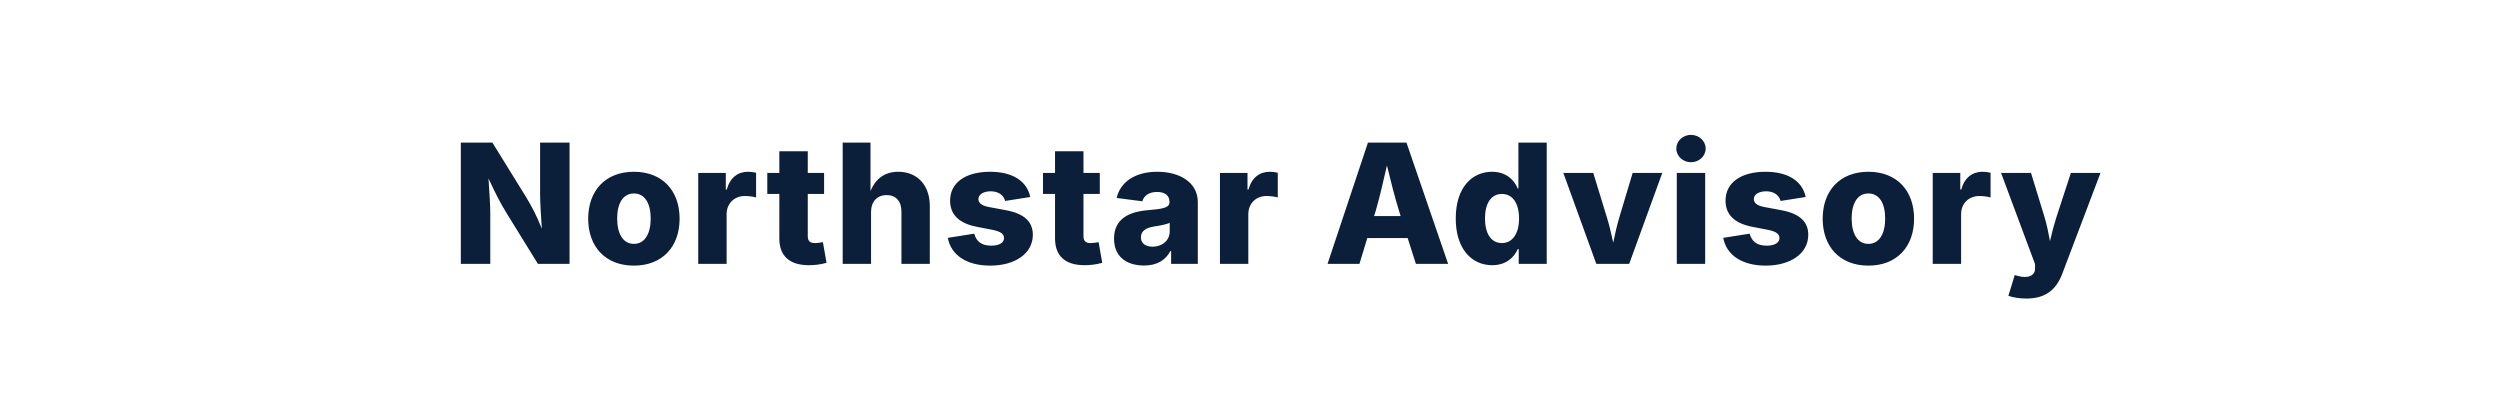
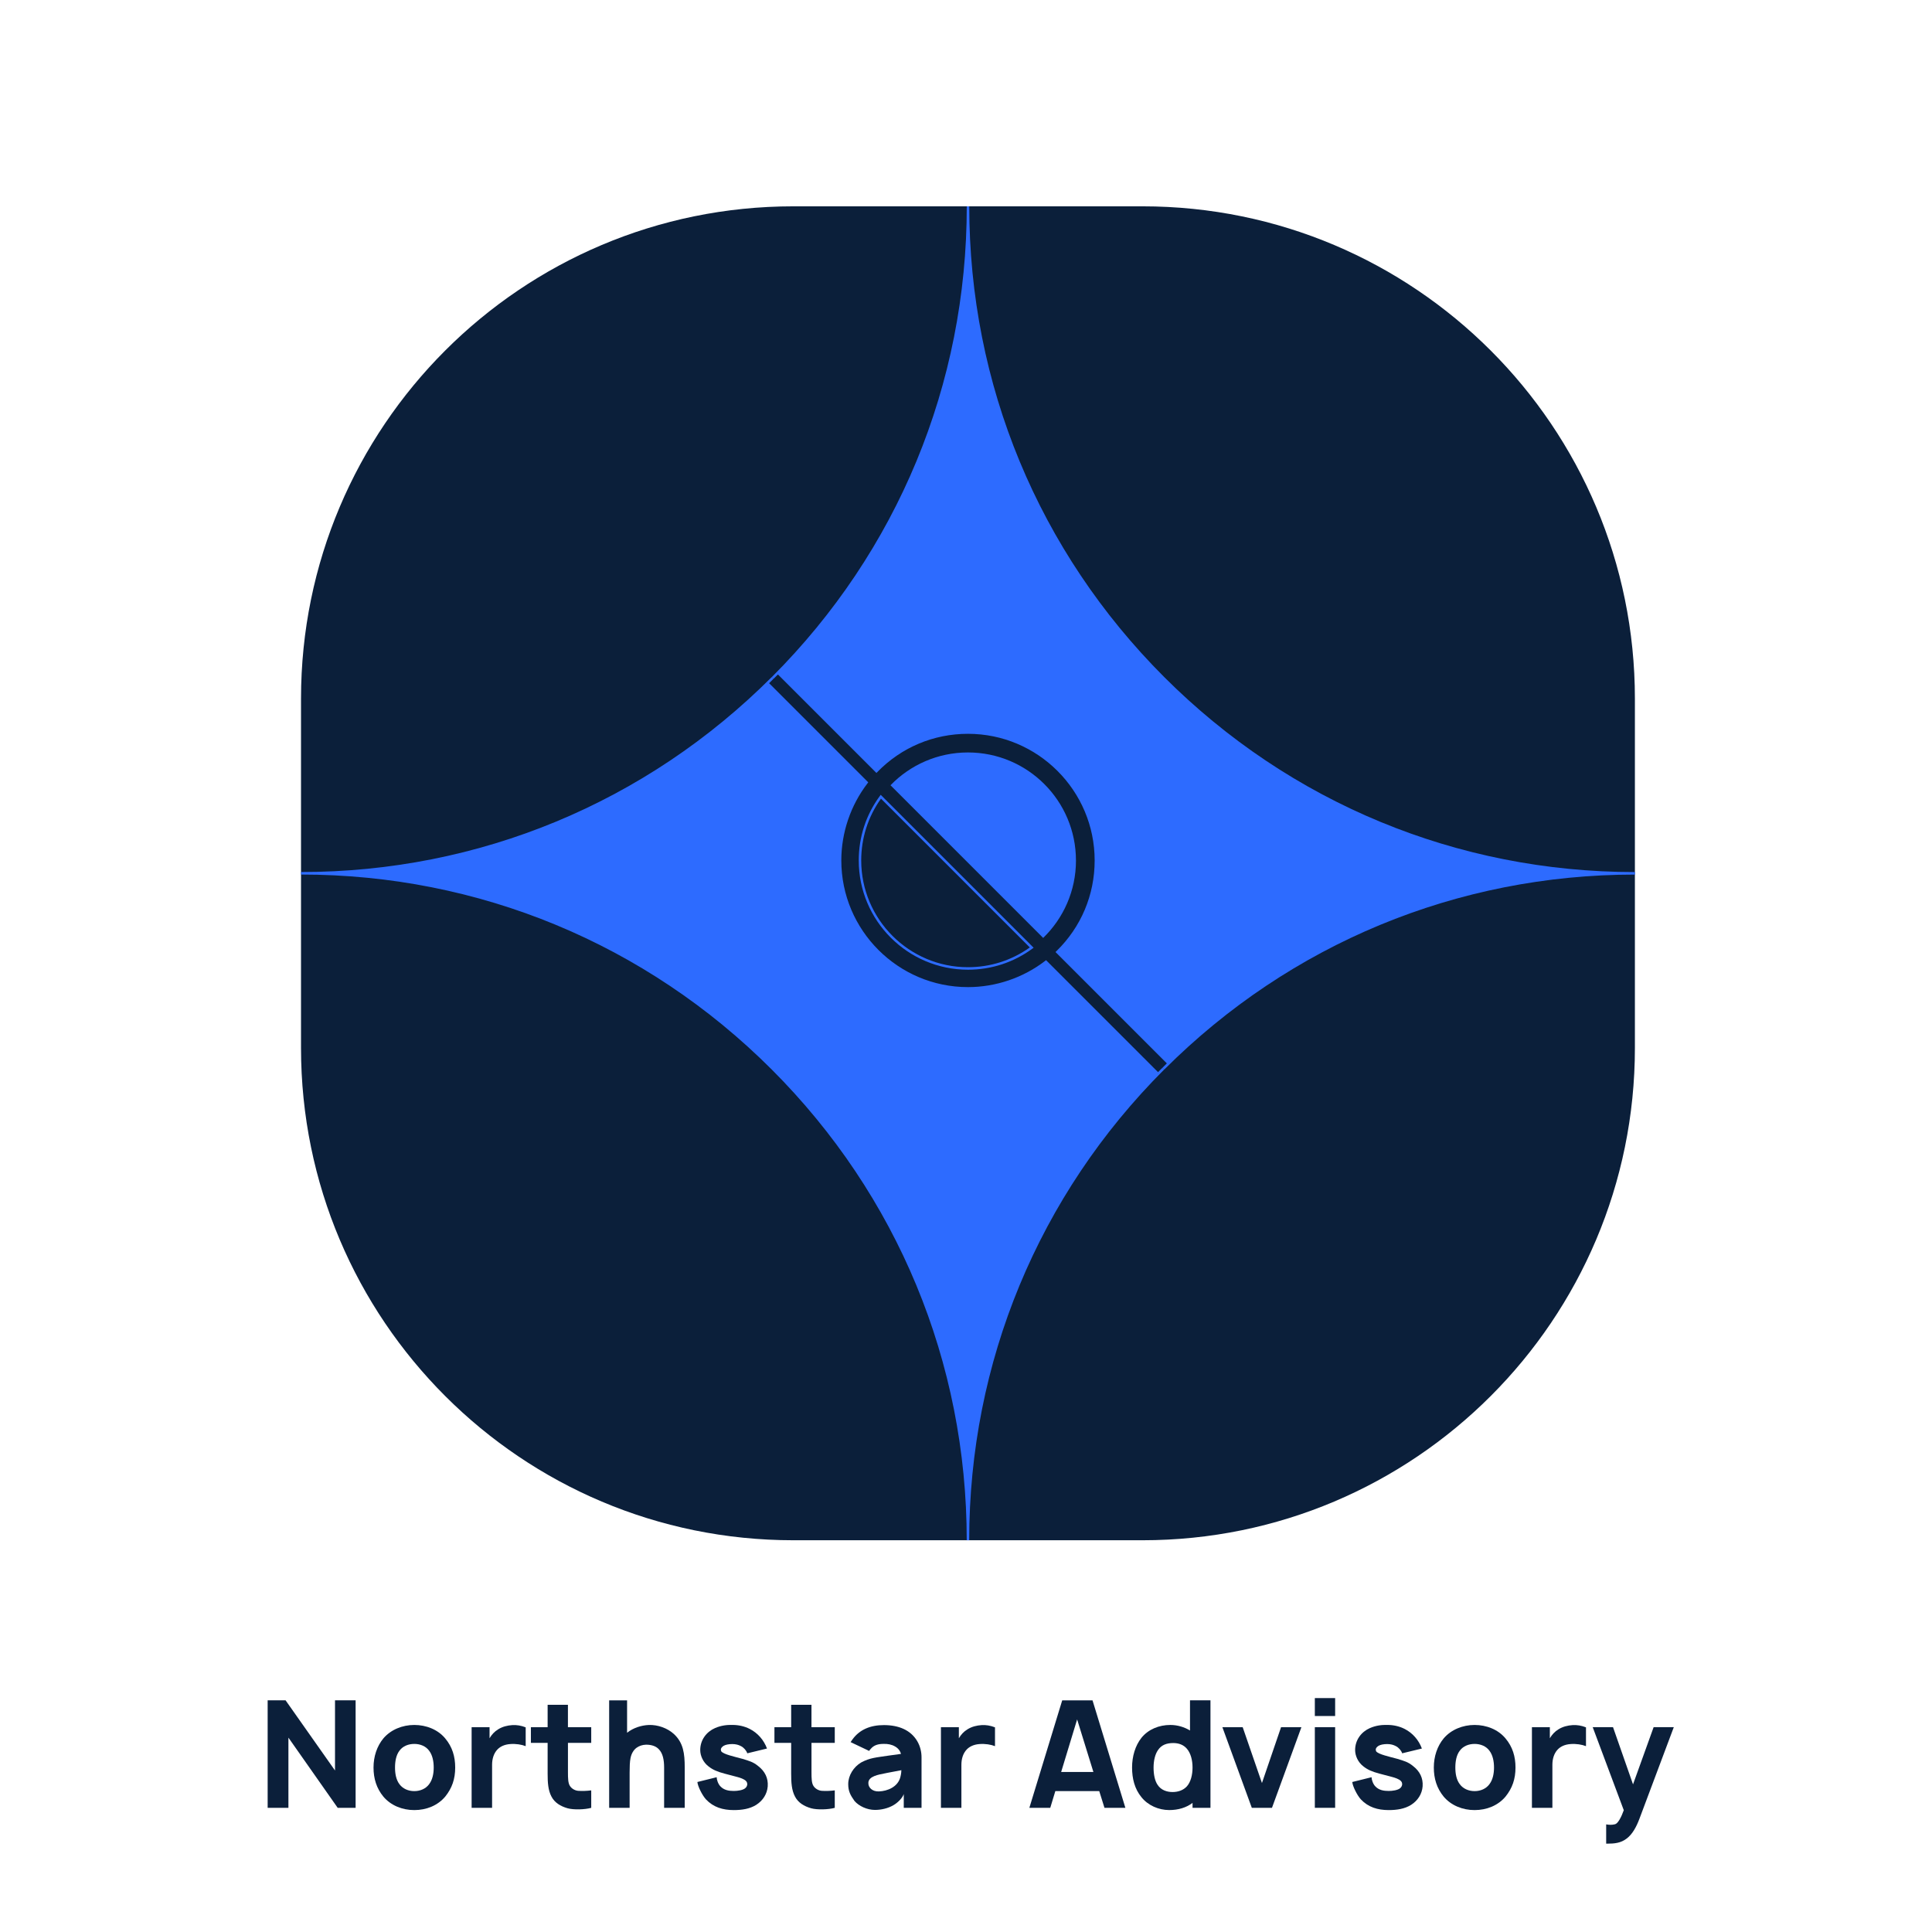
- <svg xmlns="http://www.w3.org/2000/svg" viewBox="0 0 720 120" width="720" height="120">
-   <g transform="translate(20, 20) scale(0.12, 0.12)">
-     <g transform="translate(-622, 878) scale(1, -1)">
- 
+ <svg xmlns="http://www.w3.org/2000/svg" id="Logo" width="967.75" height="967.75" viewBox="0 0 967.75 967.75">
+   <g>
+     <rect x="150.78" y="103.35" width="668.15" height="668.17" rx="246.6" ry="246.6" fill="#0b1f3a" />
+     <g>
+       <g>
+         <path d="M582.72,535.29l2.65-2.64-55.77-55.77c12.36-12.03,19.35-28.51,19.35-45.87,0-35.33-28.74-64.08-64.08-64.08-17.39,0-33.86,7-45.87,19.35l-49.34-49.34-2.65,2.65c60.46-60.46,97.85-143.98,97.85-236.23,0,184.51,149.57,334.08,334.07,334.08-92.25,0-175.76,37.39-236.22,97.85Z" fill="#2d6bff" />
+         <path d="M583.16,535.73l-.88-.88h0s.06-.07.1-.1l2.1-2.1-55.77-55.77.45-.44c12.35-12.03,19.16-28.16,19.16-45.42,0-34.99-28.47-63.45-63.45-63.45-17.27,0-33.4,6.8-45.42,19.16l-.44.45-49.34-49.34-2.09,2.09s-.07.07-.11.11l-.88-.88.11-.11c62.91-62.97,97.56-146.66,97.56-235.68h1.25c0,89.07,34.69,172.81,97.67,235.79,62.98,62.98,146.72,97.67,235.78,97.67v1.25c-89.01,0-172.7,34.65-235.67,97.56l-.1.1ZM530.48,476.88l54.9,54.9c57.9-56.45,132.7-89.49,212.88-94.34-81.62-4.94-157.67-39.09-215.99-97.41-58.32-58.32-92.47-134.37-97.41-216-4.85,80.19-37.89,154.98-94.34,212.89l48.47,48.47c12.21-12.31,28.47-19.08,45.87-19.08,35.68,0,64.7,29.02,64.7,64.7,0,17.39-6.77,33.66-19.08,45.87Z" fill="#2d6bff" />
+       </g>
+       <g>
+         <path d="M582.72,535.29c-60.46,60.46-97.85,143.98-97.85,236.23,0-184.51-149.57-334.08-334.08-334.08,92.25,0,175.77-37.39,236.23-97.85l-2.65,2.65,49.71,49.71c-8.59,11.15-13.29,24.9-13.29,39.07,0,35.33,28.74,64.08,64.08,64.08,14.15,0,27.92-4.7,39.07-13.29l56.14,56.14,2.65-2.65Z" fill="#2d6bff" />
+         <path d="M485.49,771.52h-1.25c0-89.07-34.69-172.81-97.67-235.79-62.98-62.98-146.72-97.67-235.79-97.67v-1.25c89.07,0,172.81-34.69,235.79-97.67l.88.88-2.2,2.2,49.66,49.66-.33.44c-8.49,11.02-13.16,24.76-13.16,38.68,0,34.99,28.47,63.45,63.45,63.45,13.93,0,27.67-4.67,38.68-13.16l.43-.33,56.09,56.09,2.2-2.2.88.88c-62.98,62.98-97.67,146.72-97.67,235.79ZM171.46,437.44c81.63,4.94,157.67,39.09,216,97.41,58.32,58.32,92.47,134.37,97.41,216,4.85-80.18,37.89-154.98,94.34-212.89l-55.33-55.33c-11.16,8.44-24.99,13.09-39.01,13.09-35.68,0-64.7-29.02-64.7-64.7,0-14.02,4.64-27.85,13.09-39.01l-48.9-48.9c-57.9,56.45-132.7,89.49-212.89,94.34Z" fill="#2d6bff" />
+       </g>
+       <path d="M538.96,431.01c0,15.22-6.29,28.98-16.43,38.8l-76.47-76.47c9.81-10.13,23.58-16.43,38.8-16.43,29.87,0,54.09,24.21,54.09,54.09Z" fill="#2d6bff" />
+       <path d="M484.87,485.73c-30.17,0-54.72-24.55-54.72-54.72,0-11.74,3.65-22.9,10.57-32.3l.43-.58,76.6,76.6-.59.43c-9.41,6.91-20.57,10.57-32.3,10.57ZM441.29,400.04c-6.48,9.05-9.9,19.75-9.9,30.97,0,29.48,23.99,53.47,53.47,53.47,11.21,0,21.9-3.42,30.97-9.9l-74.54-74.54Z" fill="#2d6bff" />
    </g>
  </g>
-   <text x="130" y="76" font-family="'Manrope', -apple-system, sans-serif" font-size="48" font-weight="800" letter-spacing="0.02em" fill="#0B1F3A">Northstar Advisory</text>
+   <g>
+     <path d="M167.81,886.86v-35.16h10.32v53.85h-8.98l-24.68-35.16v35.16h-10.4v-53.85h8.98l24.76,35.16Z" fill="#0b1f3a" />
+     <path d="M192.04,899.95c-3.44-4.19-4.94-9.05-4.94-14.59s1.72-10.7,4.94-14.59c3.74-4.41,9.57-6.73,15.48-6.73s11.74,2.24,15.48,6.73c3.59,4.26,5.01,9.13,5.01,14.59,0,5.76-1.57,10.32-5.01,14.59-3.81,4.49-9.42,6.73-15.48,6.73s-11.74-2.32-15.48-6.73ZM217.25,885.36c0-3.07-.6-6.21-2.32-8.45-1.65-2.24-4.41-3.37-7.41-3.37s-5.76,1.12-7.41,3.37c-1.72,2.24-2.24,5.39-2.24,8.45s.52,6.13,2.24,8.38c1.65,2.24,4.41,3.44,7.41,3.44s5.76-1.2,7.41-3.44c1.72-2.24,2.32-5.31,2.32-8.38Z" fill="#0b1f3a" />
+     <path d="M263.32,865.24v9.42c-2.09-.82-4.86-1.27-7.78-1.05-2.92.22-5.01,1.27-6.43,2.77-1.8,1.94-2.62,4.64-2.62,7.63v21.54h-10.25v-40.39h8.98v5.54c1.05-1.8,2.47-3.37,4.34-4.49,2.17-1.35,4.64-1.94,7.03-2.09,2.17-.15,4.49.22,6.73,1.12Z" fill="#0b1f3a" />
+     <path d="M284.49,873.02v14.66c0,3.14.07,5.46.97,6.88.9,1.42,2.54,2.32,4.11,2.47,1.94.15,4.41.07,6.58-.22v8.75c-3.22.9-8.83,1.05-11.82.22-3.67-1.05-6.51-2.84-8.08-5.83-1.72-3.22-1.94-7.11-1.94-11.52v-15.41h-8.38v-7.85h8.38v-11.22h10.17v11.22h11.67v7.85h-11.67Z" fill="#0b1f3a" />
+     <path d="M342.98,885.36v20.2h-10.32v-20.2c0-3.67-.6-7.11-2.69-9.2-1.42-1.5-3.59-2.24-6.36-2.24-1.87.07-3.44.6-4.79,1.57-1.5,1.12-2.54,2.92-2.99,5.16-.37,1.79-.45,4.56-.45,7.33v17.58h-10.25v-53.85h8.98v16.23c3.22-2.54,7.26-3.74,10.92-3.89,4.49-.15,9.28,1.57,12.49,4.49,4.79,4.41,5.46,9.8,5.46,16.83Z" fill="#0b1f3a" />
+     <path d="M374.32,878.25c-.45-1.42-1.8-2.92-3.14-3.59-1.2-.67-2.69-1.05-4.34-1.05-1.8,0-3.37.3-4.41.9-1.12.75-1.35,1.42-1.35,1.87,0,.37.15.67.22.9.6.75,2.24,1.42,4.26,2.02,2.02.6,4.34,1.2,6.36,1.72,3.37,1.05,5.31,1.5,7.93,3.67,3.29,2.54,5.01,5.98,4.71,10.1-.3,3.81-2.39,7.11-5.76,9.27-3.22,2.02-7.11,2.62-11.22,2.62-5.54,0-10.25-1.42-13.99-5.39-1.87-2.09-4.11-6.58-4.26-8.68l9.65-2.39c0,1.2.75,3.44,1.87,4.56,1.8,1.94,4.26,2.32,6.73,2.32,1.87,0,4.49-.37,5.68-1.35.75-.67.9-1.12,1.05-1.87,0-.75-.15-1.27-.67-1.8-.97-.97-2.84-1.57-4.19-1.94-2.17-.6-4.26-1.12-6.51-1.72-3.67-.97-5.91-1.94-8-3.59-2.77-2.09-4.19-5.39-4.19-8.23,0-5.09,3.14-9.12,7.41-11,3.14-1.35,6.06-1.65,8.83-1.57,2.77,0,5.83.6,8.6,2.02,3.96,2.02,7.03,5.54,8.6,9.8l-9.87,2.39Z" fill="#0b1f3a" />
+     <path d="M406.48,873.02v14.66c0,3.14.07,5.46.97,6.88.9,1.42,2.54,2.32,4.11,2.47,1.94.15,4.41.07,6.58-.22v8.75c-3.22.9-8.83,1.05-11.82.22-3.67-1.05-6.51-2.84-8.08-5.83-1.72-3.22-1.94-7.11-1.94-11.52v-15.41h-8.38v-7.85h8.38v-11.22h10.17v11.22h11.67v7.85h-11.67Z" fill="#0b1f3a" />
+     <path d="M426.07,872.64c.22-.3.52-.82.82-1.2,3.67-5.16,9.2-7.33,15.86-7.33,7.41,0,13.39,2.47,16.68,8,1.57,2.62,2.17,5.61,2.17,8.08v25.36h-8.9v-6.88c-.75,2.17-3.22,4.41-5.01,5.46-2.84,1.72-6.36,2.47-9.42,2.47-3.96,0-8.08-1.94-10.25-4.49-2.09-2.92-3.14-4.94-3.14-8.45,0-4.34,2.69-8.6,6.51-10.85,4.49-2.39,7.63-2.47,13.39-3.37l6.51-.9c-.37-1.57-1.5-2.92-2.99-3.74-1.65-.97-3.67-1.35-5.76-1.27-2.62,0-4.79.6-6.36,2.47-.3.3-.6.67-.82,1.05l-9.28-4.41ZM444.02,888.13c-4.34.82-8.9,1.65-9.05,4.86-.15,2.39,2.02,4.49,5.31,4.34,4.26-.15,9.42-2.24,10.7-7.11.45-1.65.52-3.14.52-3.52l-7.48,1.42Z" fill="#0b1f3a" />
+     <path d="M498.4,865.24v9.42c-2.09-.82-4.86-1.27-7.78-1.05-2.92.22-5.01,1.27-6.43,2.77-1.8,1.94-2.62,4.64-2.62,7.63v21.54h-10.25v-40.39h8.98v5.54c1.05-1.8,2.47-3.37,4.34-4.49,2.17-1.35,4.64-1.94,7.03-2.09,2.17-.15,4.49.22,6.73,1.12Z" fill="#0b1f3a" />
+     <path d="M550.61,897.18h-21.99l-2.54,8.38h-10.47l16.46-53.85h15.18l16.46,53.85h-10.47l-2.62-8.38ZM547.69,887.6l-8.15-26.33-8,26.33h16.16Z" fill="#0b1f3a" />
+     <path d="M606.33,851.7v53.85h-8.98v-2.47c-3.14,2.39-7.18,3.59-11.67,3.59-5.31,0-10.62-2.32-13.91-6.43-3.44-4.19-4.71-9.35-4.71-14.89s1.57-10.92,4.71-14.88c3.44-4.26,8.83-6.43,14.44-6.43,3.59,0,7.03,1.05,9.87,2.77v-15.11h10.25ZM597.35,885.36c0-3.67-.9-7.18-2.84-9.42-1.65-1.94-4.04-2.84-6.81-2.84-3.37,0-5.98.97-7.7,3.59-1.42,2.09-2.17,5.24-2.17,8.68s.6,6.58,2.02,8.68c1.72,2.62,4.64,3.59,7.48,3.59s5.39-.9,7.18-2.84c1.94-2.17,2.84-5.76,2.84-9.42Z" fill="#0b1f3a" />
+     <path d="M651.88,865.16l-14.74,40.39h-10.1l-14.74-40.39h10.17l9.65,27.97,9.57-27.97h10.17Z" fill="#0b1f3a" />
+     <path d="M668.78,850.58v8.98h-10.17v-8.98h10.17ZM668.78,865.16v40.39h-10.17v-40.39h10.17Z" fill="#0b1f3a" />
+     <path d="M702.36,878.25c-.45-1.42-1.8-2.92-3.14-3.59-1.2-.67-2.69-1.05-4.34-1.05-1.8,0-3.37.3-4.41.9-1.12.75-1.35,1.42-1.35,1.87,0,.37.15.67.22.9.6.75,2.24,1.42,4.26,2.02,2.02.6,4.34,1.2,6.36,1.72,3.37,1.05,5.31,1.5,7.93,3.67,3.29,2.54,5.01,5.98,4.71,10.1-.3,3.81-2.39,7.11-5.76,9.27-3.22,2.02-7.11,2.62-11.22,2.62-5.54,0-10.25-1.42-13.99-5.39-1.87-2.09-4.11-6.58-4.26-8.68l9.65-2.39c0,1.2.75,3.44,1.87,4.56,1.8,1.94,4.26,2.32,6.73,2.32,1.87,0,4.49-.37,5.68-1.35.75-.67.9-1.12,1.05-1.87,0-.75-.15-1.27-.67-1.8-.97-.97-2.84-1.57-4.19-1.94-2.17-.6-4.26-1.12-6.51-1.72-3.67-.97-5.91-1.94-8-3.59-2.77-2.09-4.19-5.39-4.19-8.23,0-5.09,3.14-9.12,7.41-11,3.14-1.35,6.06-1.65,8.83-1.57,2.77,0,5.83.6,8.6,2.02,3.96,2.02,7.03,5.54,8.6,9.8l-9.87,2.39Z" fill="#0b1f3a" />
+     <path d="M723.15,899.95c-3.44-4.19-4.94-9.05-4.94-14.59s1.72-10.7,4.94-14.59c3.74-4.41,9.57-6.73,15.48-6.73s11.74,2.24,15.48,6.73c3.59,4.26,5.01,9.13,5.01,14.59,0,5.76-1.57,10.32-5.01,14.59-3.81,4.49-9.42,6.73-15.48,6.73s-11.74-2.32-15.48-6.73ZM748.36,885.36c0-3.07-.6-6.21-2.32-8.45-1.65-2.24-4.41-3.37-7.4-3.37s-5.76,1.12-7.41,3.37c-1.72,2.24-2.24,5.39-2.24,8.45s.52,6.13,2.24,8.38c1.65,2.24,4.41,3.44,7.41,3.44s5.76-1.2,7.4-3.44c1.72-2.24,2.32-5.31,2.32-8.38Z" fill="#0b1f3a" />
+     <path d="M794.43,865.24v9.42c-2.09-.82-4.86-1.27-7.78-1.05-2.92.22-5.01,1.27-6.43,2.77-1.8,1.94-2.62,4.64-2.62,7.63v21.54h-10.25v-40.39h8.98v5.54c1.05-1.8,2.47-3.37,4.34-4.49,2.17-1.35,4.64-1.94,7.03-2.09,2.17-.15,4.49.22,6.73,1.12Z" fill="#0b1f3a" />
+     <path d="M838.41,865.16l-17.2,45.85c-1.57,4.19-3.59,7.85-6.43,9.95-2.92,2.24-6.06,2.54-9.72,2.54h-.52v-9.65l1.12.15c1.2.15,3.07,0,3.81-.45,1.12-.67,2.62-3.22,3.89-6.81l-15.56-41.59h10.17l10.02,28.65,10.32-28.65h10.1Z" fill="#0b1f3a" />
+   </g>
</svg>
